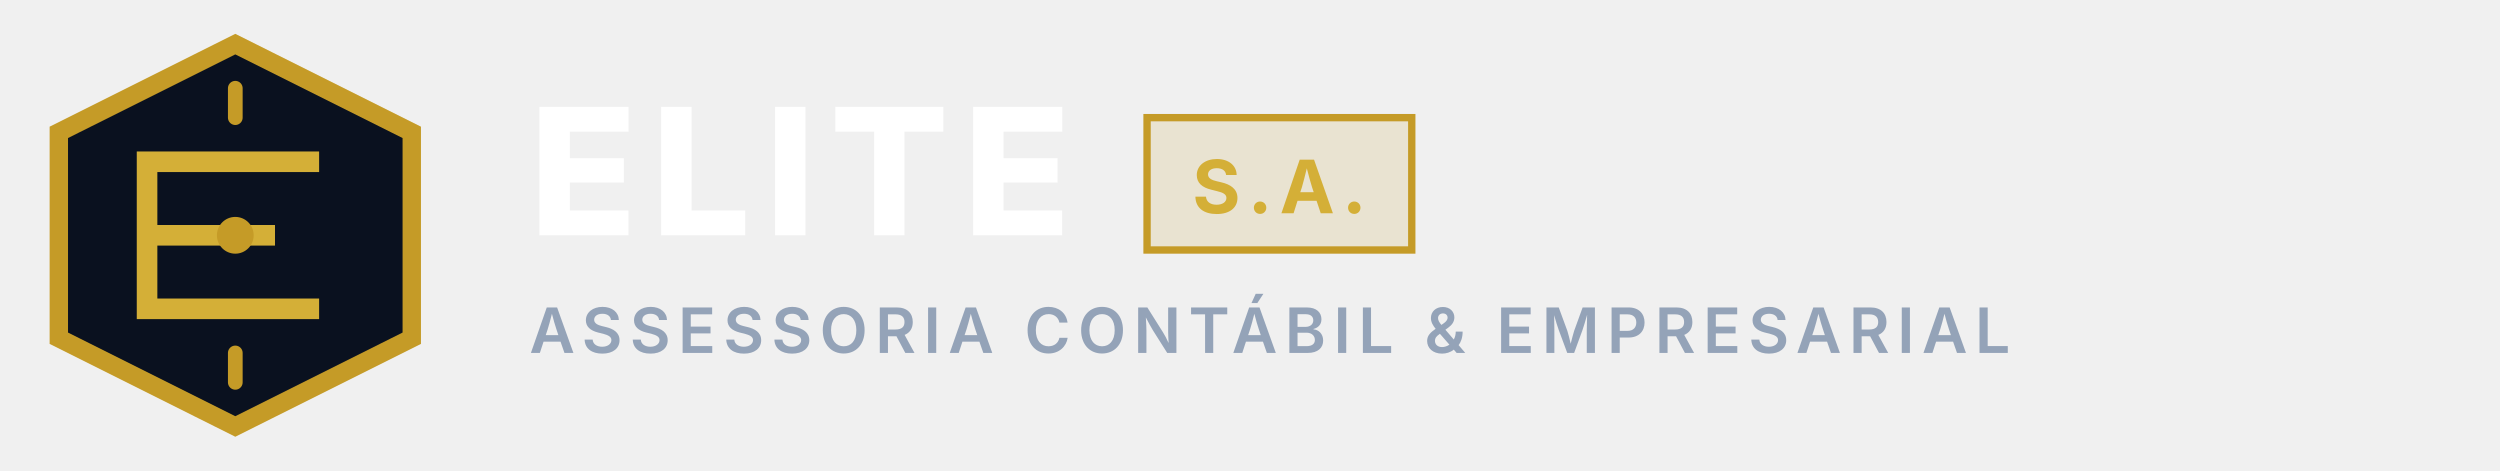
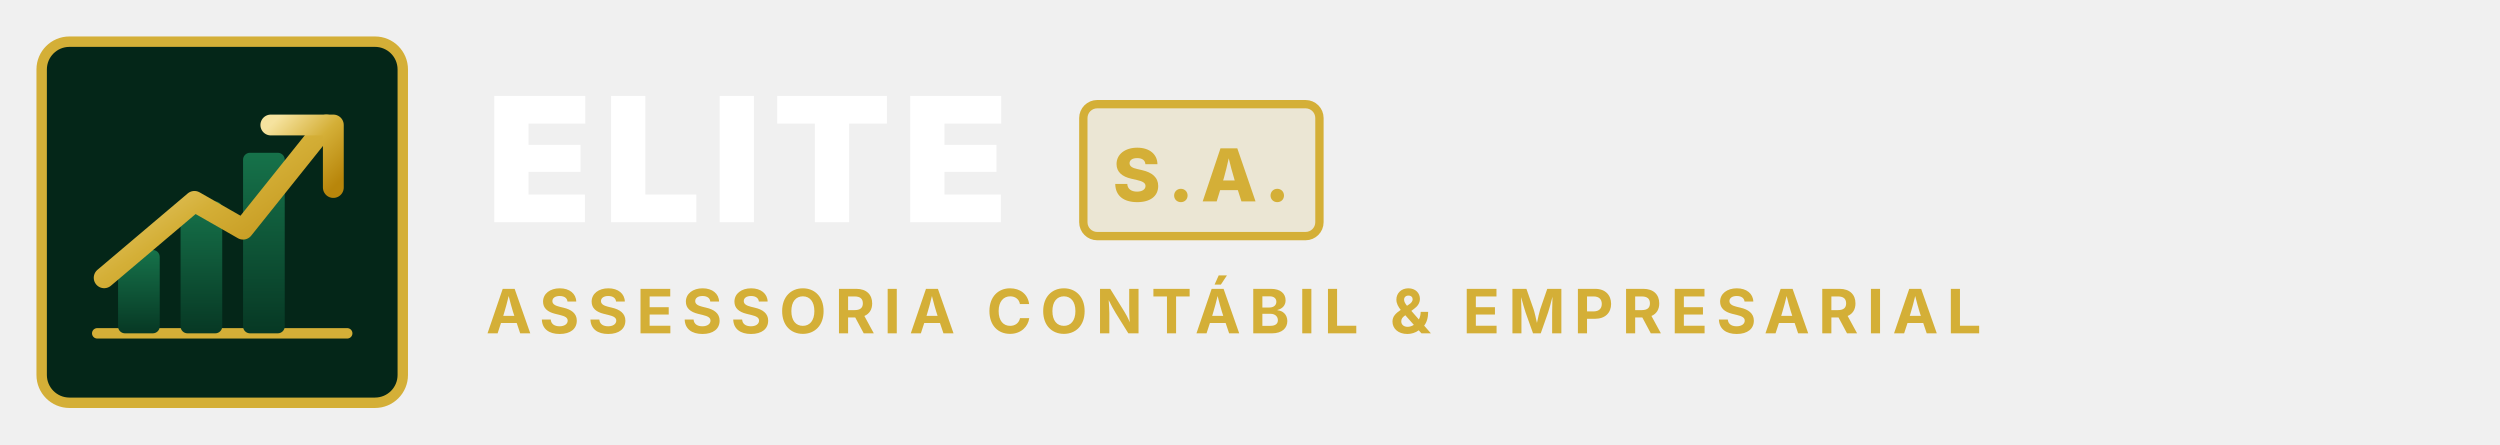
- <svg xmlns="http://www.w3.org/2000/svg" viewBox="0 0 340 64" fill="none">
-   <g transform="translate(4, 4)">
-     <polygon points="28,2 52,14 52,42 28,54 4,42 4,14" stroke="#C59B27" stroke-width="2.5" fill="#0A111F" />
-     <path d="M16 18H38M16 28H32M16 38H38M16 18V38" stroke="#D4AF37" stroke-width="2.8" stroke-linecap="square" />
-     <circle cx="28" cy="28" r="2.5" fill="#C59B27" />
-     <path d="M28 8V12M28 44V48" stroke="#C59B27" stroke-width="2" stroke-linecap="round" />
+ <svg xmlns="http://www.w3.org/2000/svg" viewBox="0 0 360 64" fill="none">
+   <defs>
+     <linearGradient id="goldGradient" x1="0%" y1="0%" x2="100%" y2="100%">
+       <stop offset="0%" stop-color="#F6E39F" />
+       <stop offset="50%" stop-color="#D4AF37" />
+       <stop offset="100%" stop-color="#B8860B" />
+     </linearGradient>
+     <linearGradient id="emeraldGradient" x1="0%" y1="100%" x2="0%" y2="0%">
+       <stop offset="0%" stop-color="#073824" />
+       <stop offset="100%" stop-color="#16724A" />
+     </linearGradient>
+   </defs>
+   <g transform="translate(6, 6)">
+     <rect x="0" y="0" width="52" height="52" rx="4" fill="#042618" stroke="#D4AF37" stroke-width="1.5" />
+     <line x1="8" y1="42" x2="44" y2="42" stroke="#D4AF37" stroke-width="1.5" stroke-linecap="round" />
+     <rect x="11" y="30" width="6" height="12" fill="url(#emeraldGradient)" rx="1" />
+     <rect x="20" y="23" width="6" height="19" fill="url(#emeraldGradient)" rx="1" />
+     <rect x="29" y="16" width="6" height="26" fill="url(#emeraldGradient)" rx="1" />
+     <path d="M9 34 L22 23 L29 27 L41 12" stroke="url(#goldGradient)" stroke-width="3" stroke-linecap="round" stroke-linejoin="round" />
+     <path d="M33 12 H42 V21" stroke="url(#goldGradient)" stroke-width="3" stroke-linecap="round" stroke-linejoin="round" />
  </g>
-   <text x="72" y="32" font-family="'Plus Jakarta Sans', -apple-system, sans-serif" font-weight="800" font-size="24" fill="#FFFFFF" letter-spacing="0.08em">ELITE</text>
-   <rect x="156" y="16" width="36" height="18" fill="rgba(197, 155, 39, 0.15)" stroke="#C59B27" stroke-width="1" />
-   <text x="174" y="29" font-family="'Inter', sans-serif" font-weight="700" font-size="10" fill="#D4AF37" text-anchor="middle" letter-spacing="0.1em">S.A.</text>
-   <text x="72" y="48" font-family="'Inter', sans-serif" font-weight="600" font-size="8.5" fill="#94A3B8" letter-spacing="0.12em">ASSESSORIA CONTÁBIL &amp; EMPRESARIAL</text>
+   <text x="70" y="32" font-family="'Plus Jakarta Sans', -apple-system, sans-serif" font-weight="900" font-size="25" fill="#FFFFFF" letter-spacing="0.06em">ELITE</text>
+   <rect x="156" y="15" width="34" height="19" rx="2" fill="rgba(212, 175, 55, 0.15)" stroke="#D4AF37" stroke-width="1.2" />
+   <text x="173" y="29" font-family="'Inter', sans-serif" font-weight="800" font-size="10.5" fill="#D4AF37" text-anchor="middle" letter-spacing="0.1em">S.A.</text>
+   <text x="70" y="48" font-family="'Inter', sans-serif" font-weight="700" font-size="8.8" fill="#D4AF37" letter-spacing="0.14em">ASSESSORIA CONTÁBIL &amp; EMPRESARIAL</text>
</svg>
